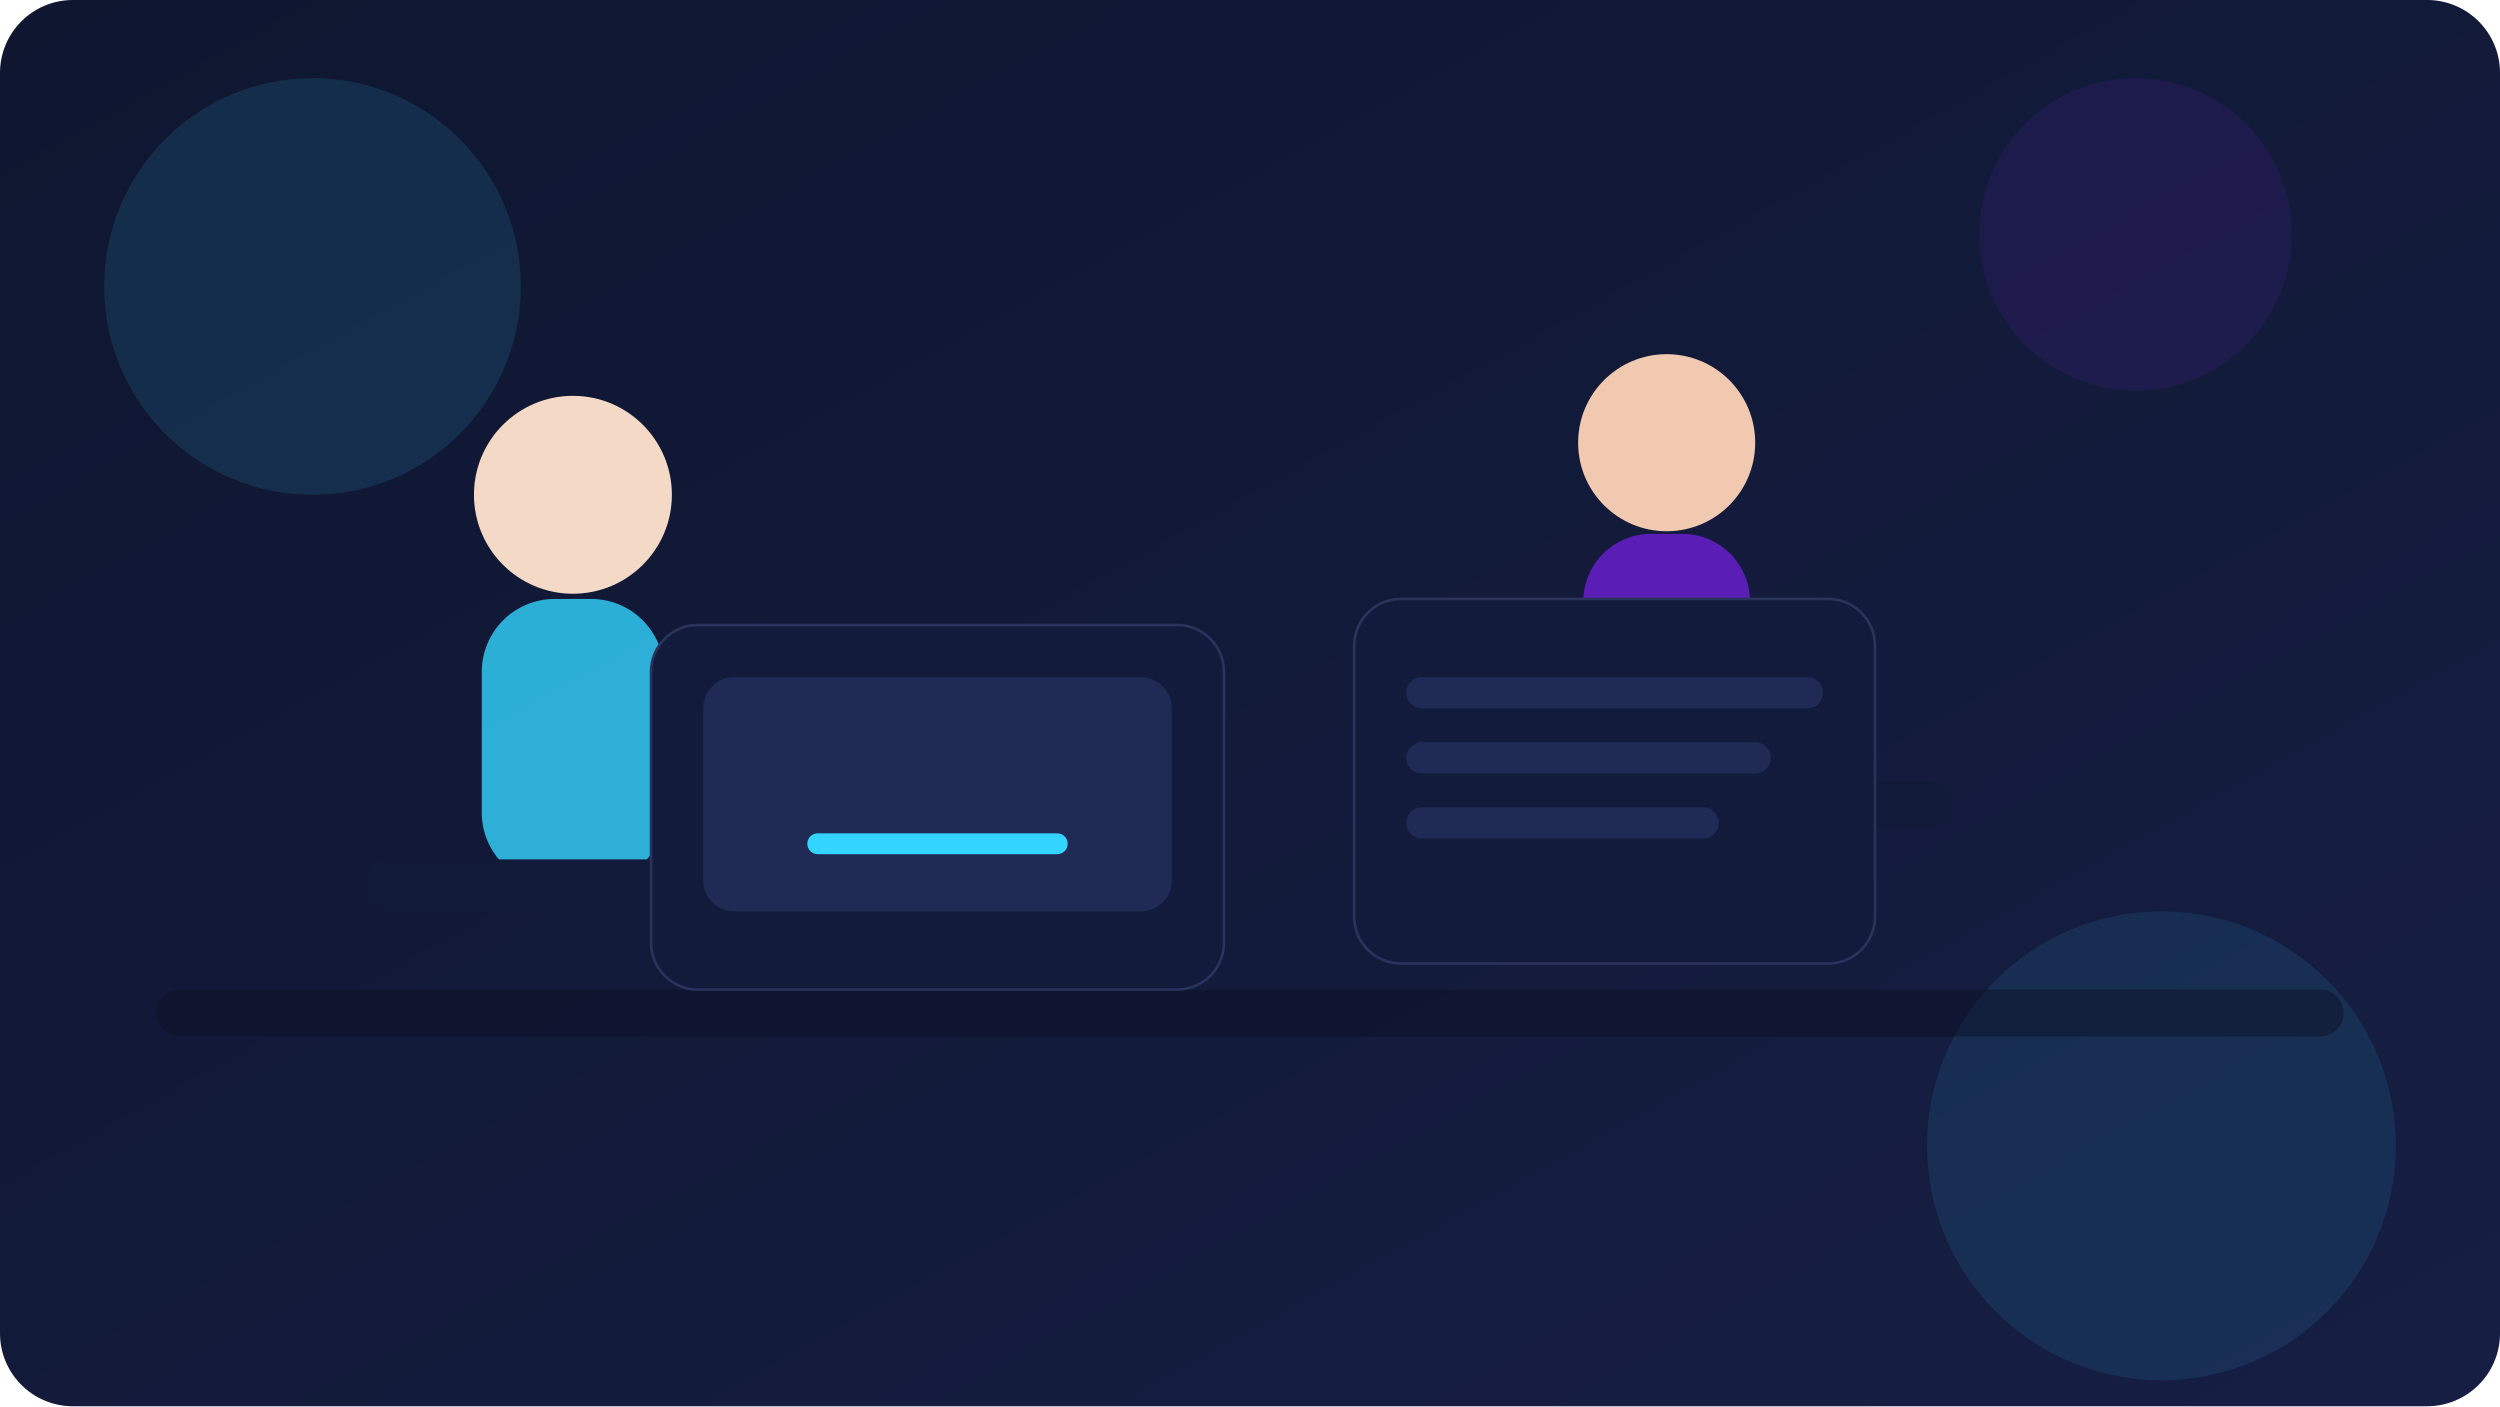
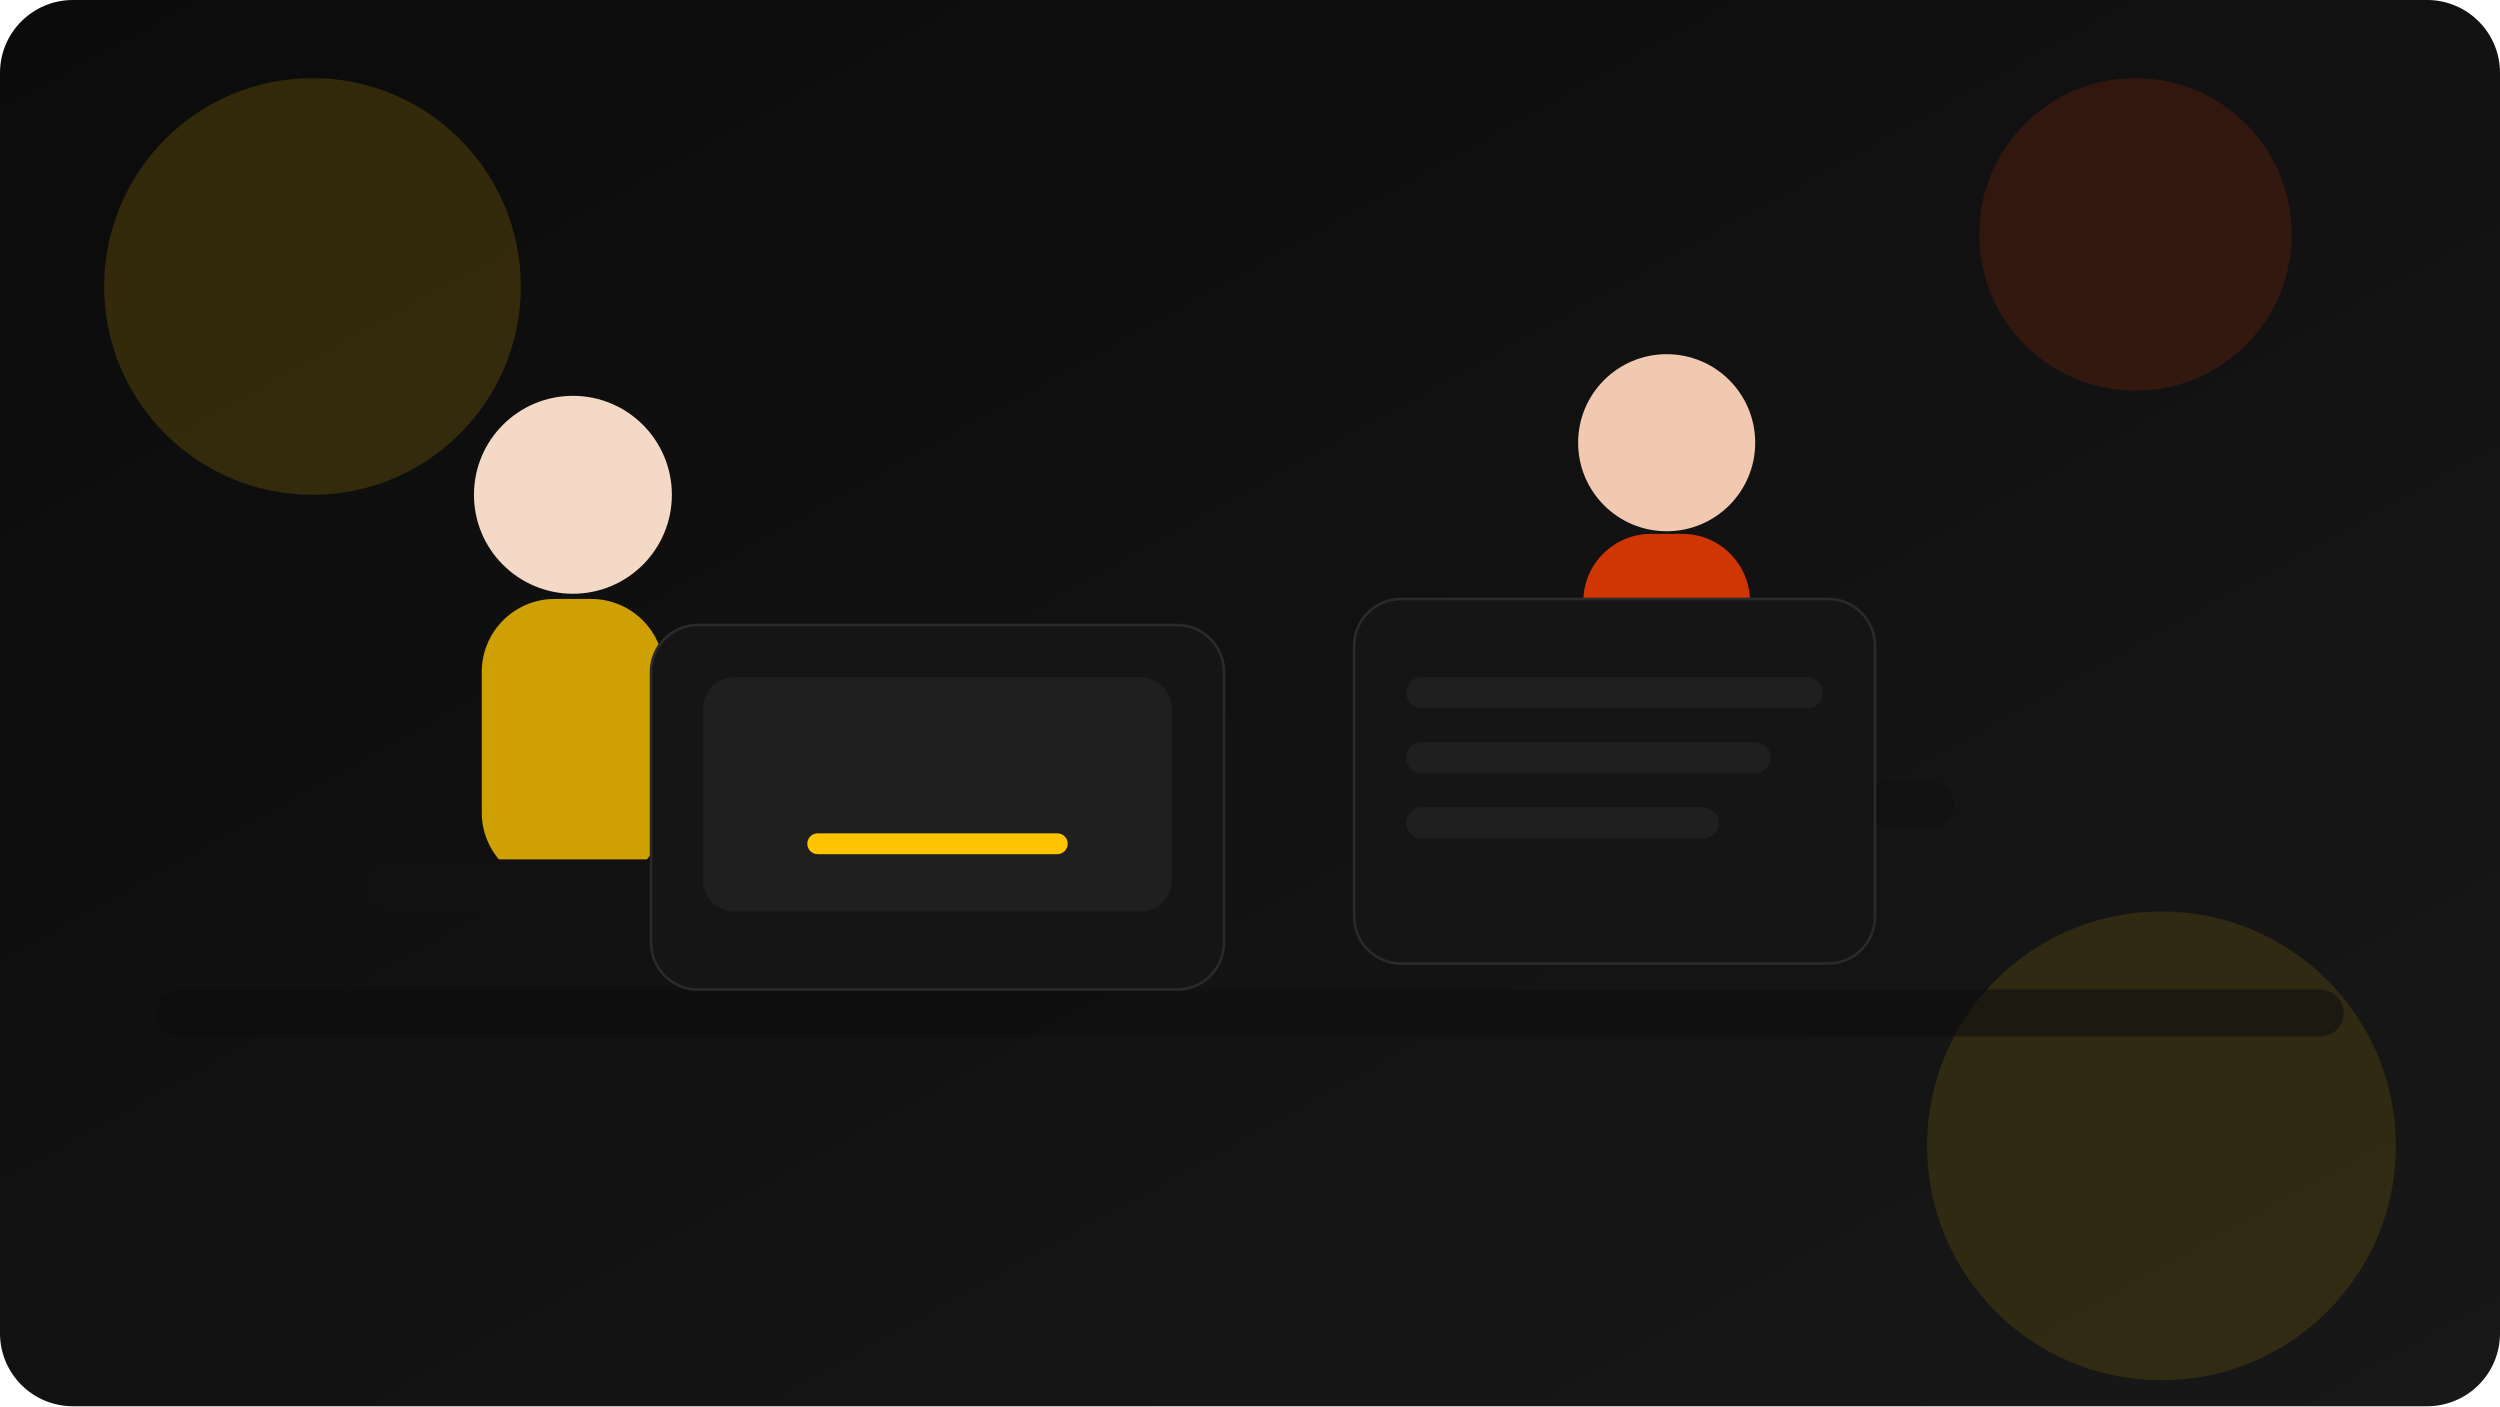
<svg xmlns="http://www.w3.org/2000/svg" width="960" height="540" viewBox="0 0 960 540" role="img" aria-label="Learning illustration">
  <defs>
    <linearGradient id="bg" x1="0" y1="0" x2="1" y2="1">
-       <stop offset="0%" stop-color="#0f1630" />
-       <stop offset="100%" stop-color="#161e44" />
+       <stop offset="0%" stop-color="#0b0b0b" />
+       <stop offset="100%" stop-color="#181818" />
    </linearGradient>
    <linearGradient id="glow" x1="0" y1="0" x2="1" y2="1">
-       <stop offset="0%" stop-color="#33d4ff" stop-opacity="0.9" />
-       <stop offset="100%" stop-color="#6b1fd6" stop-opacity="0.7" />
+       <stop offset="0%" stop-color="#ffc400" stop-opacity="0.9" />
+       <stop offset="100%" stop-color="#ff3d00" stop-opacity="0.7" />
    </linearGradient>
  </defs>
  <rect width="960" height="540" rx="28" fill="url(#bg)" />
-   <circle cx="120" cy="110" r="80" fill="#33d4ff" opacity="0.12" />
-   <circle cx="820" cy="90" r="60" fill="#6b1fd6" opacity="0.12" />
-   <circle cx="830" cy="440" r="90" fill="#33d4ff" opacity="0.1" />
-   <rect x="60" y="380" width="840" height="18" rx="9" fill="#0b1026" opacity="0.5" />
+   <circle cx="120" cy="110" r="80" fill="#ffc400" opacity="0.16" />
+   <circle cx="820" cy="90" r="60" fill="#ff3d00" opacity="0.14" />
+   <circle cx="830" cy="440" r="90" fill="#ffc400" opacity="0.12" />
+   <rect x="60" y="380" width="840" height="18" rx="9" fill="#0d0d0d" opacity="0.6" />
  <circle cx="220" cy="190" r="38" fill="#f3d9c6" />
-   <rect x="185" y="230" width="70" height="110" rx="28" fill="#33d4ff" opacity="0.8" />
-   <rect x="140" y="330" width="170" height="20" rx="10" fill="#111a38" />
-   <rect x="250" y="240" width="220" height="140" rx="18" fill="#121b3b" stroke="#2a335b" />
-   <rect x="270" y="260" width="180" height="90" rx="12" fill="#1f2a55" />
-   <rect x="310" y="320" width="100" height="8" rx="4" fill="#33d4ff" />
+   <rect x="185" y="230" width="70" height="110" rx="28" fill="#ffc400" opacity="0.8" />
+   <rect x="140" y="330" width="170" height="20" rx="10" fill="#111111" />
+   <rect x="250" y="240" width="220" height="140" rx="18" fill="#151515" stroke="#2a2a2a" />
+   <rect x="270" y="260" width="180" height="90" rx="12" fill="#1f1f1f" />
+   <rect x="310" y="320" width="100" height="8" rx="4" fill="#ffc400" />
  <circle cx="640" cy="170" r="34" fill="#f0c9b0" />
-   <rect x="608" y="205" width="64" height="100" rx="26" fill="#6b1fd6" opacity="0.8" />
-   <rect x="560" y="300" width="190" height="18" rx="9" fill="#111a38" />
-   <rect x="520" y="230" width="200" height="140" rx="18" fill="#121b3b" stroke="#2a335b" />
-   <rect x="540" y="260" width="160" height="12" rx="6" fill="#1f2a55" />
-   <rect x="540" y="285" width="140" height="12" rx="6" fill="#1f2a55" />
-   <rect x="540" y="310" width="120" height="12" rx="6" fill="#1f2a55" />
+   <rect x="608" y="205" width="64" height="100" rx="26" fill="#ff3d00" opacity="0.8" />
+   <rect x="560" y="300" width="190" height="18" rx="9" fill="#111111" />
+   <rect x="520" y="230" width="200" height="140" rx="18" fill="#151515" stroke="#2a2a2a" />
+   <rect x="540" y="260" width="160" height="12" rx="6" fill="#1f1f1f" />
+   <rect x="540" y="285" width="140" height="12" rx="6" fill="#1f1f1f" />
+   <rect x="540" y="310" width="120" height="12" rx="6" fill="#1f1f1f" />
</svg>
